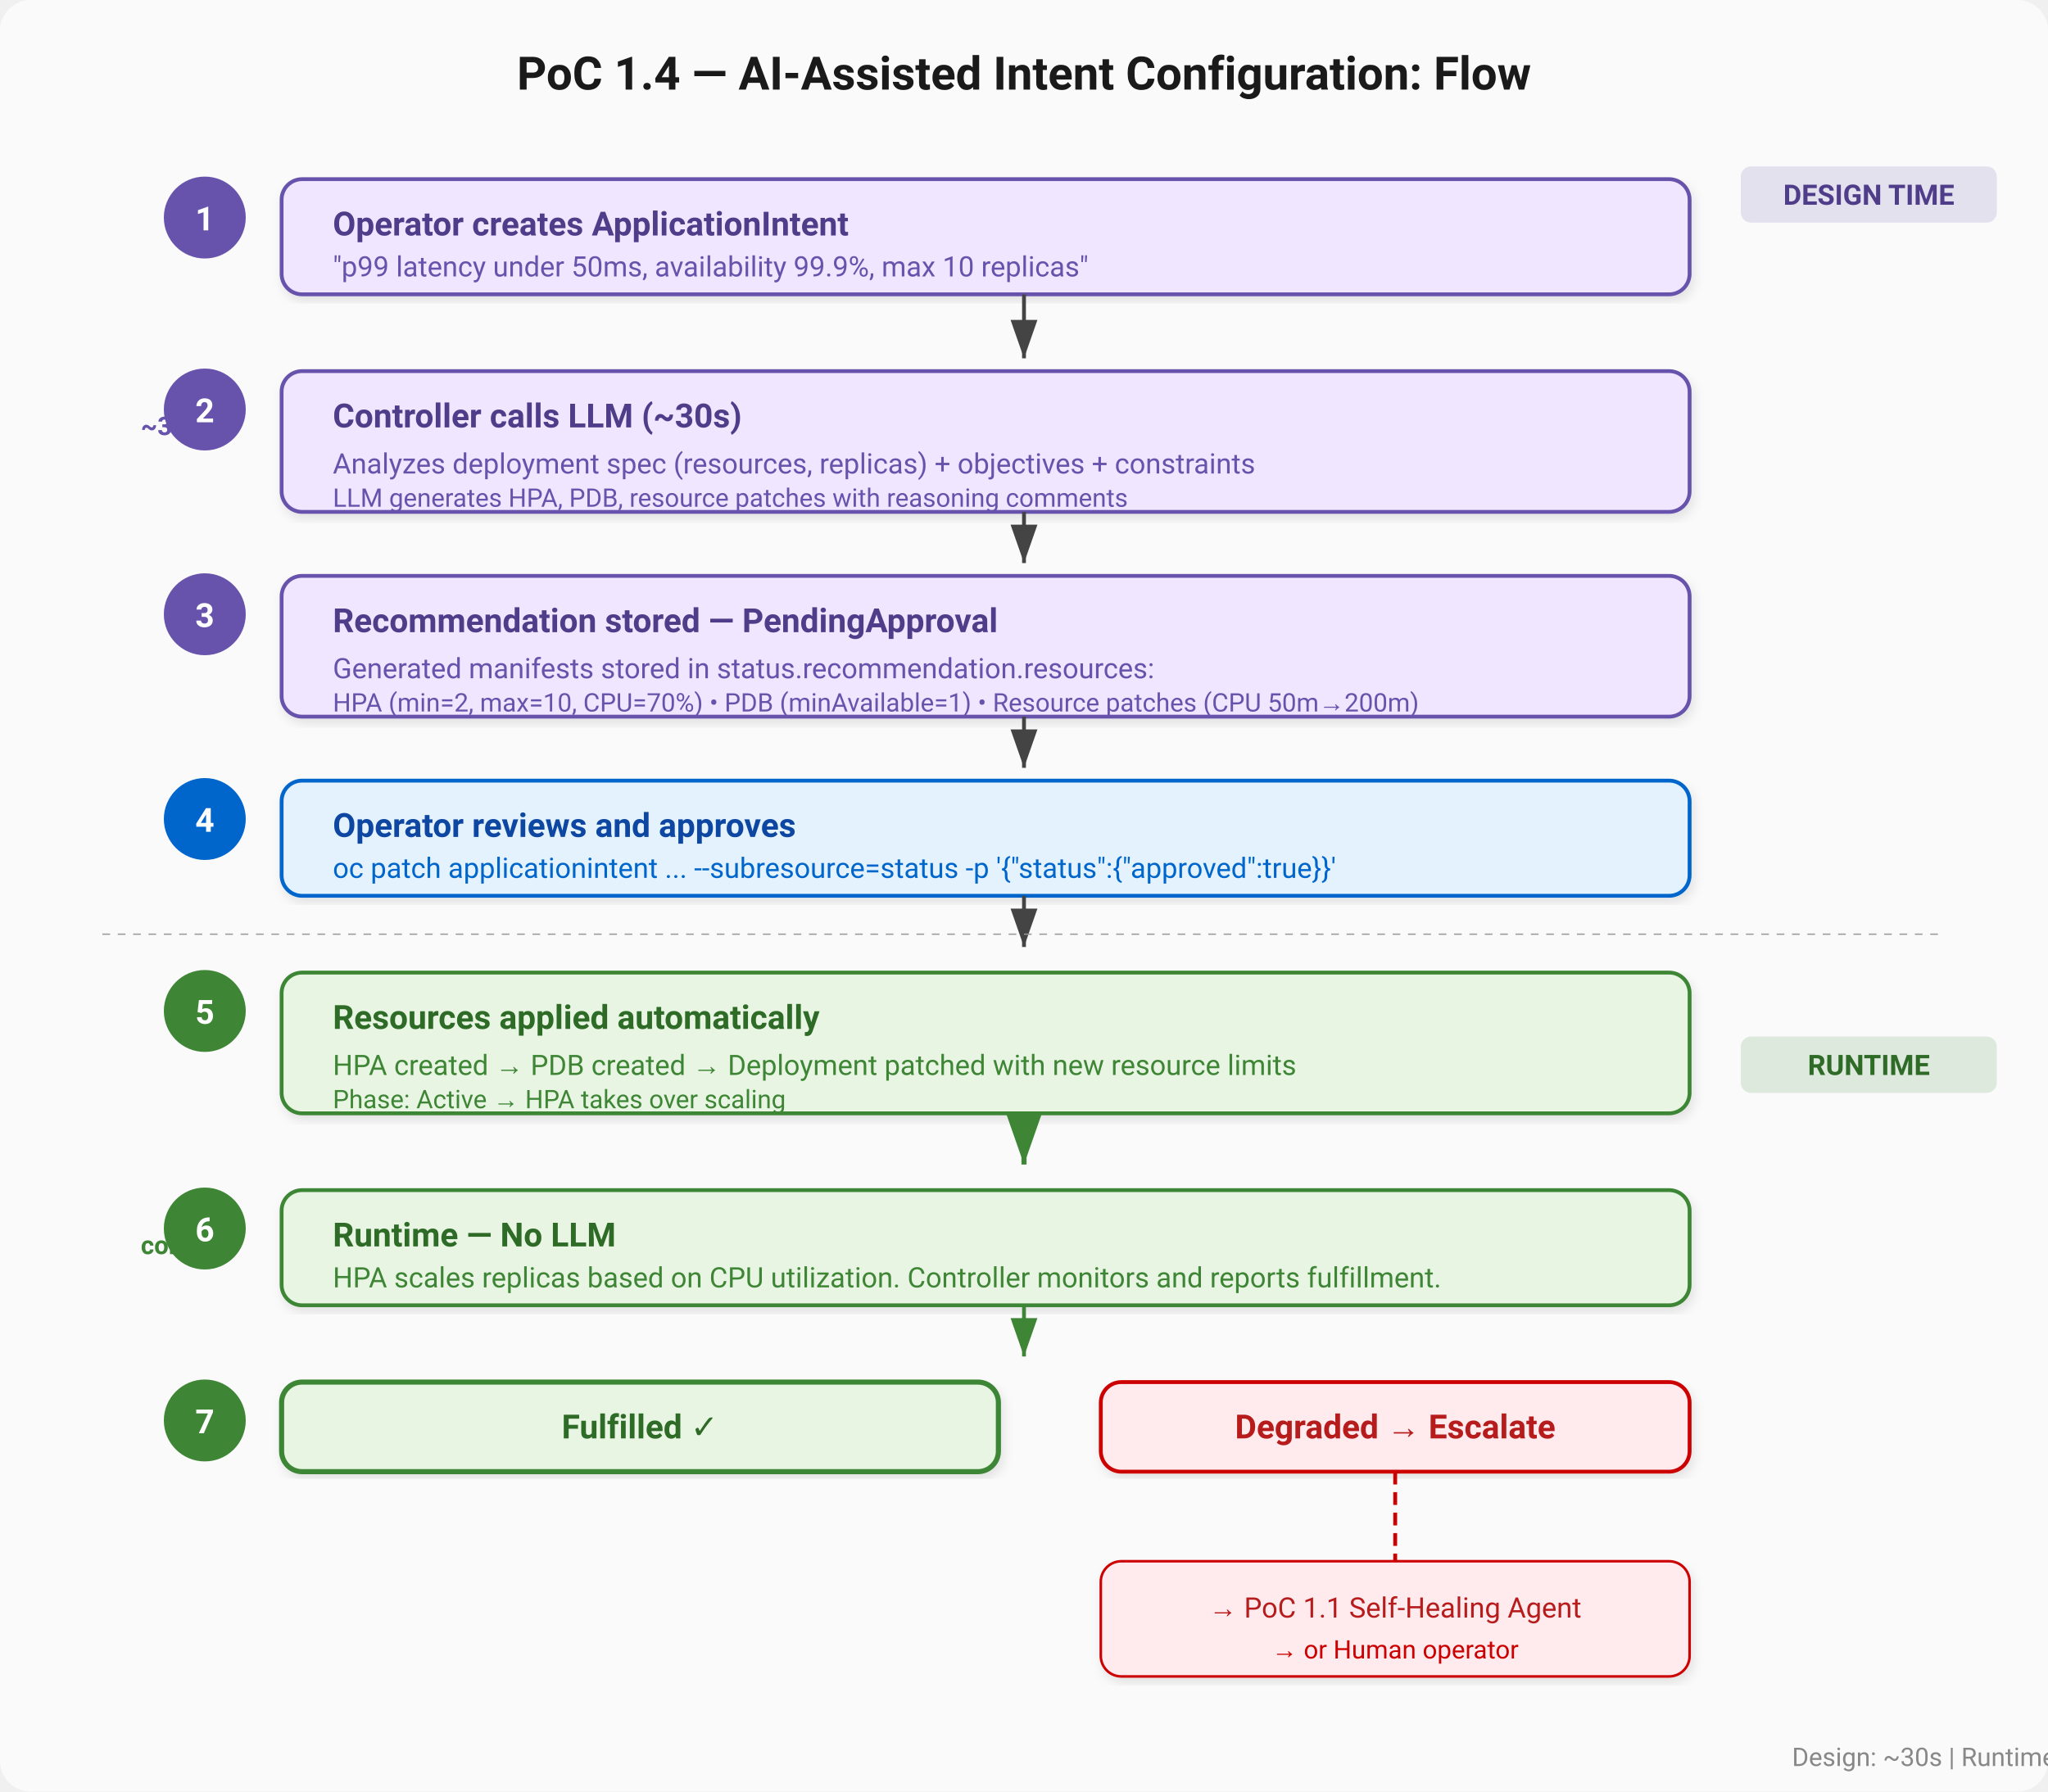
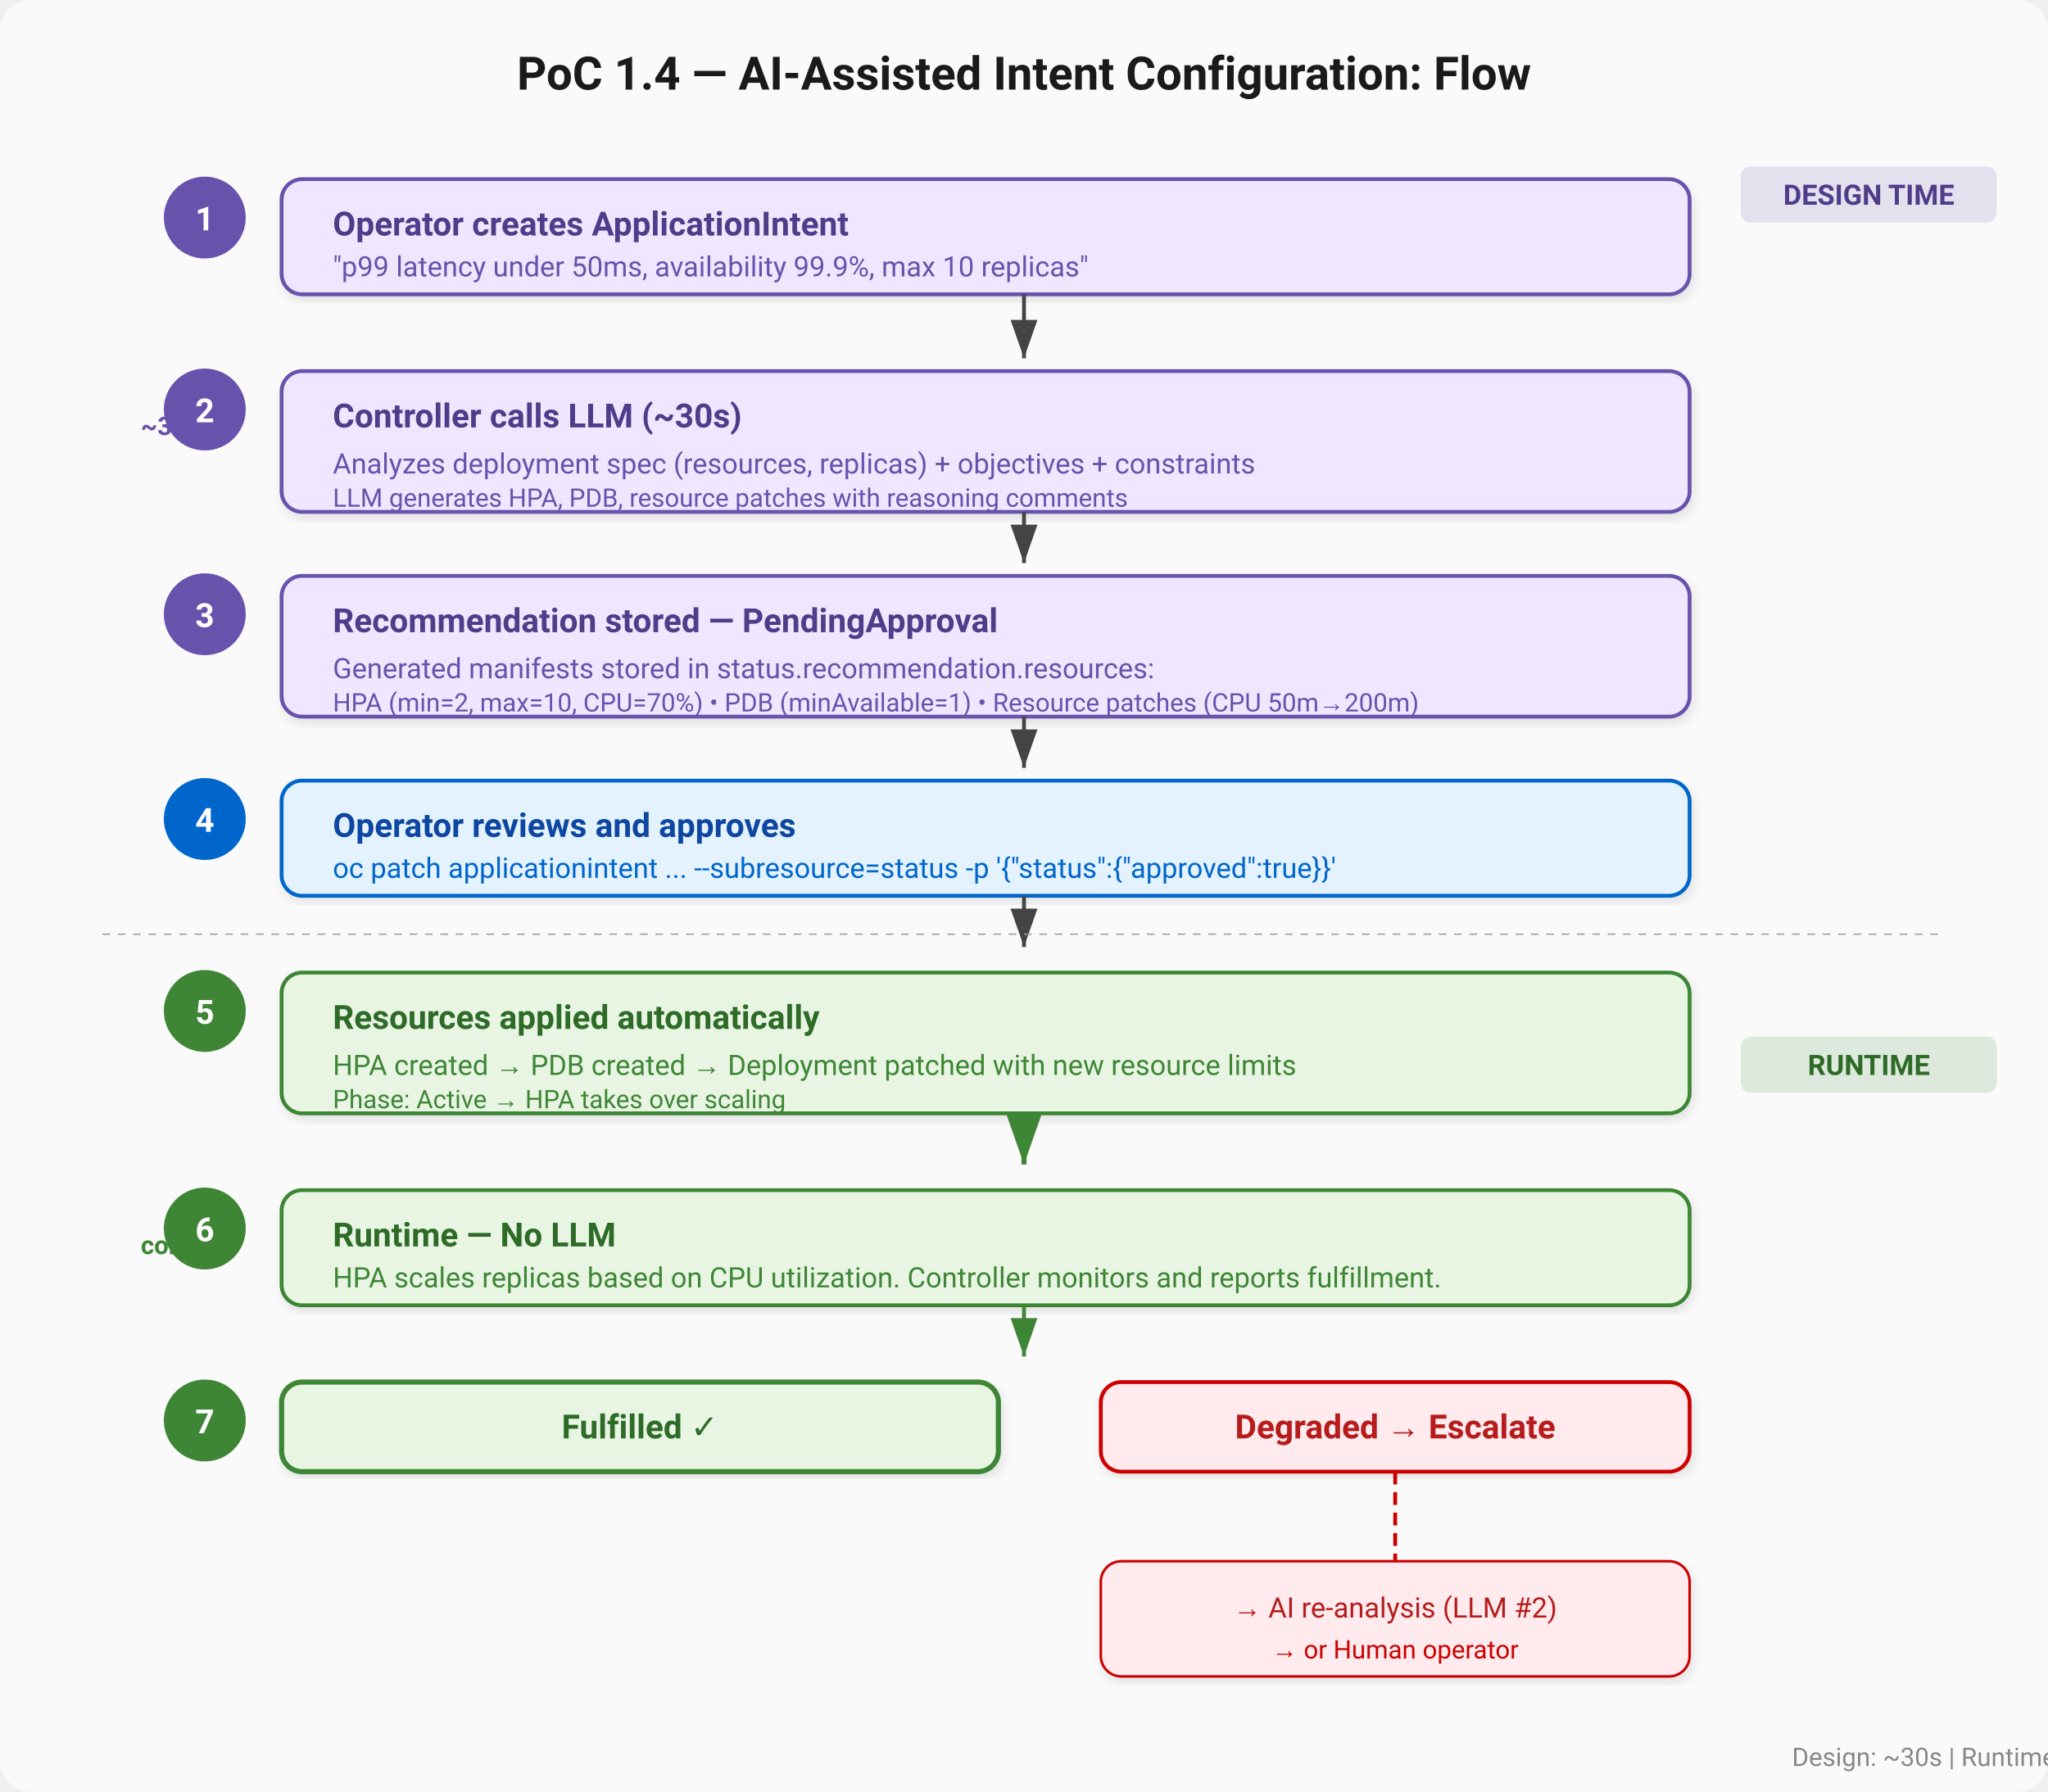
<svg xmlns="http://www.w3.org/2000/svg" viewBox="0 0 800 700" font-family="'Segoe UI',Roboto,Arial,sans-serif" font-size="13">
  <defs>
    <filter id="shadow" x="-4%" y="-4%" width="108%" height="112%">
      <feDropShadow dx="1" dy="2" stdDeviation="2" flood-opacity="0.1" />
    </filter>
    <marker id="arrow" markerWidth="10" markerHeight="7" refX="10" refY="3.5" orient="auto">
      <path d="M0,0 L10,3.5 L0,7" fill="#444" />
    </marker>
    <marker id="arrowGreen" markerWidth="10" markerHeight="7" refX="10" refY="3.5" orient="auto">
      <path d="M0,0 L10,3.5 L0,7" fill="#3E8635" />
    </marker>
    <marker id="arrowBlue" markerWidth="10" markerHeight="7" refX="10" refY="3.5" orient="auto">
      <path d="M0,0 L10,3.5 L0,7" fill="#0066CC" />
    </marker>
  </defs>
  <rect width="800" height="700" rx="12" fill="#FAFAFA" />
  <text x="400" y="35" text-anchor="middle" font-size="18" font-weight="700" fill="#1A1A1A">PoC 1.4 — AI-Assisted Intent Configuration: Flow</text>
  <rect x="680" y="65" width="100" height="22" rx="4" fill="#6753AC" opacity="0.15" />
  <text x="730" y="80" text-anchor="middle" fill="#4F3D8A" font-weight="600" font-size="11">DESIGN TIME</text>
  <rect x="680" y="405" width="100" height="22" rx="4" fill="#3E8635" opacity="0.15" />
  <text x="730" y="420" text-anchor="middle" fill="#2D6B27" font-weight="600" font-size="11">RUNTIME</text>
  <circle cx="80" cy="85" r="16" fill="#6753AC" />
  <text x="80" y="90" text-anchor="middle" fill="white" font-weight="700">1</text>
  <rect x="110" y="70" width="550" height="45" rx="8" fill="#F0E6FF" stroke="#6753AC" stroke-width="1.5" filter="url(#shadow)" />
  <text x="130" y="92" fill="#4F3D8A" font-weight="600">Operator creates ApplicationIntent</text>
  <text x="130" y="108" fill="#6753AC" font-size="11">"p99 latency under 50ms, availability 99.9%, max 10 replicas"</text>
  <line x1="400" y1="115" x2="400" y2="140" stroke="#444" stroke-width="1.5" marker-end="url(#arrow)" />
  <circle cx="80" cy="160" r="16" fill="#6753AC" />
  <text x="80" y="165" text-anchor="middle" fill="white" font-weight="700">2</text>
  <rect x="110" y="145" width="550" height="55" rx="8" fill="#F0E6FF" stroke="#6753AC" stroke-width="1.5" filter="url(#shadow)" />
  <text x="130" y="167" fill="#4F3D8A" font-weight="600">Controller calls LLM (~30s)</text>
  <text x="130" y="185" fill="#6753AC" font-size="11">Analyzes deployment spec (resources, replicas) + objectives + constraints</text>
  <text x="130" y="198" fill="#6753AC" font-size="10">LLM generates HPA, PDB, resource patches with reasoning comments</text>
  <line x1="400" y1="200" x2="400" y2="220" stroke="#444" stroke-width="1.5" marker-end="url(#arrow)" />
  <circle cx="80" cy="240" r="16" fill="#6753AC" />
  <text x="80" y="245" text-anchor="middle" fill="white" font-weight="700">3</text>
  <rect x="110" y="225" width="550" height="55" rx="8" fill="#F0E6FF" stroke="#6753AC" stroke-width="1.5" filter="url(#shadow)" />
  <text x="130" y="247" fill="#4F3D8A" font-weight="600">Recommendation stored — PendingApproval</text>
  <text x="130" y="265" fill="#6753AC" font-size="11">Generated manifests stored in status.recommendation.resources:</text>
  <text x="130" y="278" fill="#6753AC" font-size="10">HPA (min=2, max=10, CPU=70%)  •  PDB (minAvailable=1)  •  Resource patches (CPU 50m→200m)</text>
  <line x1="400" y1="280" x2="400" y2="300" stroke="#444" stroke-width="1.5" marker-end="url(#arrow)" />
  <circle cx="80" cy="320" r="16" fill="#0066CC" />
  <text x="80" y="325" text-anchor="middle" fill="white" font-weight="700">4</text>
  <rect x="110" y="305" width="550" height="45" rx="8" fill="#E3F2FD" stroke="#0066CC" stroke-width="1.5" filter="url(#shadow)" />
  <text x="130" y="327" fill="#0D47A1" font-weight="600">Operator reviews and approves</text>
  <text x="130" y="343" fill="#0066CC" font-size="11">oc patch applicationintent ... --subresource=status -p '{"status":{"approved":true}}'</text>
  <line x1="400" y1="350" x2="400" y2="370" stroke="#444" stroke-width="1.5" marker-end="url(#arrow)" />
  <circle cx="80" cy="395" r="16" fill="#3E8635" />
  <text x="80" y="400" text-anchor="middle" fill="white" font-weight="700">5</text>
  <rect x="110" y="380" width="550" height="55" rx="8" fill="#E8F5E3" stroke="#3E8635" stroke-width="1.5" filter="url(#shadow)" />
  <text x="130" y="402" fill="#2D6B27" font-weight="600">Resources applied automatically</text>
  <text x="130" y="420" fill="#3E8635" font-size="11">HPA created → PDB created → Deployment patched with new resource limits</text>
  <text x="130" y="433" fill="#3E8635" font-size="10">Phase: Active → HPA takes over scaling</text>
  <line x1="400" y1="435" x2="400" y2="455" stroke="#3E8635" stroke-width="2" marker-end="url(#arrowGreen)" />
  <circle cx="80" cy="480" r="16" fill="#3E8635" />
  <text x="80" y="485" text-anchor="middle" fill="white" font-weight="700">6</text>
  <rect x="110" y="465" width="550" height="45" rx="8" fill="#E8F5E3" stroke="#3E8635" stroke-width="1.5" filter="url(#shadow)" />
  <text x="130" y="487" fill="#2D6B27" font-weight="600">Runtime — No LLM</text>
  <text x="130" y="503" fill="#3E8635" font-size="11">HPA scales replicas based on CPU utilization. Controller monitors and reports fulfillment.</text>
  <line x1="400" y1="510" x2="400" y2="530" stroke="#3E8635" stroke-width="1.5" marker-end="url(#arrowGreen)" />
  <circle cx="80" cy="555" r="16" fill="#3E8635" />
  <text x="80" y="560" text-anchor="middle" fill="white" font-weight="700">7</text>
  <rect x="110" y="540" width="280" height="35" rx="8" fill="#E8F5E3" stroke="#3E8635" stroke-width="2" filter="url(#shadow)" />
  <text x="250" y="562" text-anchor="middle" fill="#2D6B27" font-weight="700">Fulfilled ✓</text>
  <rect x="430" y="540" width="230" height="35" rx="8" fill="#FFEBEE" stroke="#CC0000" stroke-width="1.5" filter="url(#shadow)" />
  <text x="545" y="562" text-anchor="middle" fill="#B71C1C" font-weight="600">Degraded → Escalate</text>
  <line x1="545" y1="575" x2="545" y2="610" stroke="#CC0000" stroke-width="1.5" stroke-dasharray="5 3" />
  <rect x="430" y="610" width="230" height="45" rx="8" fill="#FFEBEE" stroke="#CC0000" stroke-width="1" filter="url(#shadow)" />
-   <text x="545" y="632" text-anchor="middle" fill="#B71C1C" font-size="11">→ PoC 1.1 Self-Healing Agent</text>
+   <text x="545" y="632" text-anchor="middle" fill="#B71C1C" font-size="11">→ AI re-analysis (LLM #2)</text>
  <text x="545" y="648" text-anchor="middle" fill="#CC0000" font-size="10">→ or Human operator</text>
  <line x1="40" y1="365" x2="760" y2="365" stroke="#999" stroke-width="0.5" stroke-dasharray="3 3" />
  <text x="55" y="170" fill="#6753AC" font-size="10" font-weight="600">~30s</text>
  <text x="55" y="490" fill="#3E8635" font-size="10" font-weight="600">cont.</text>
  <text x="700" y="690" fill="#888" font-size="10">Design: ~30s | Runtime: no LLM</text>
</svg>
